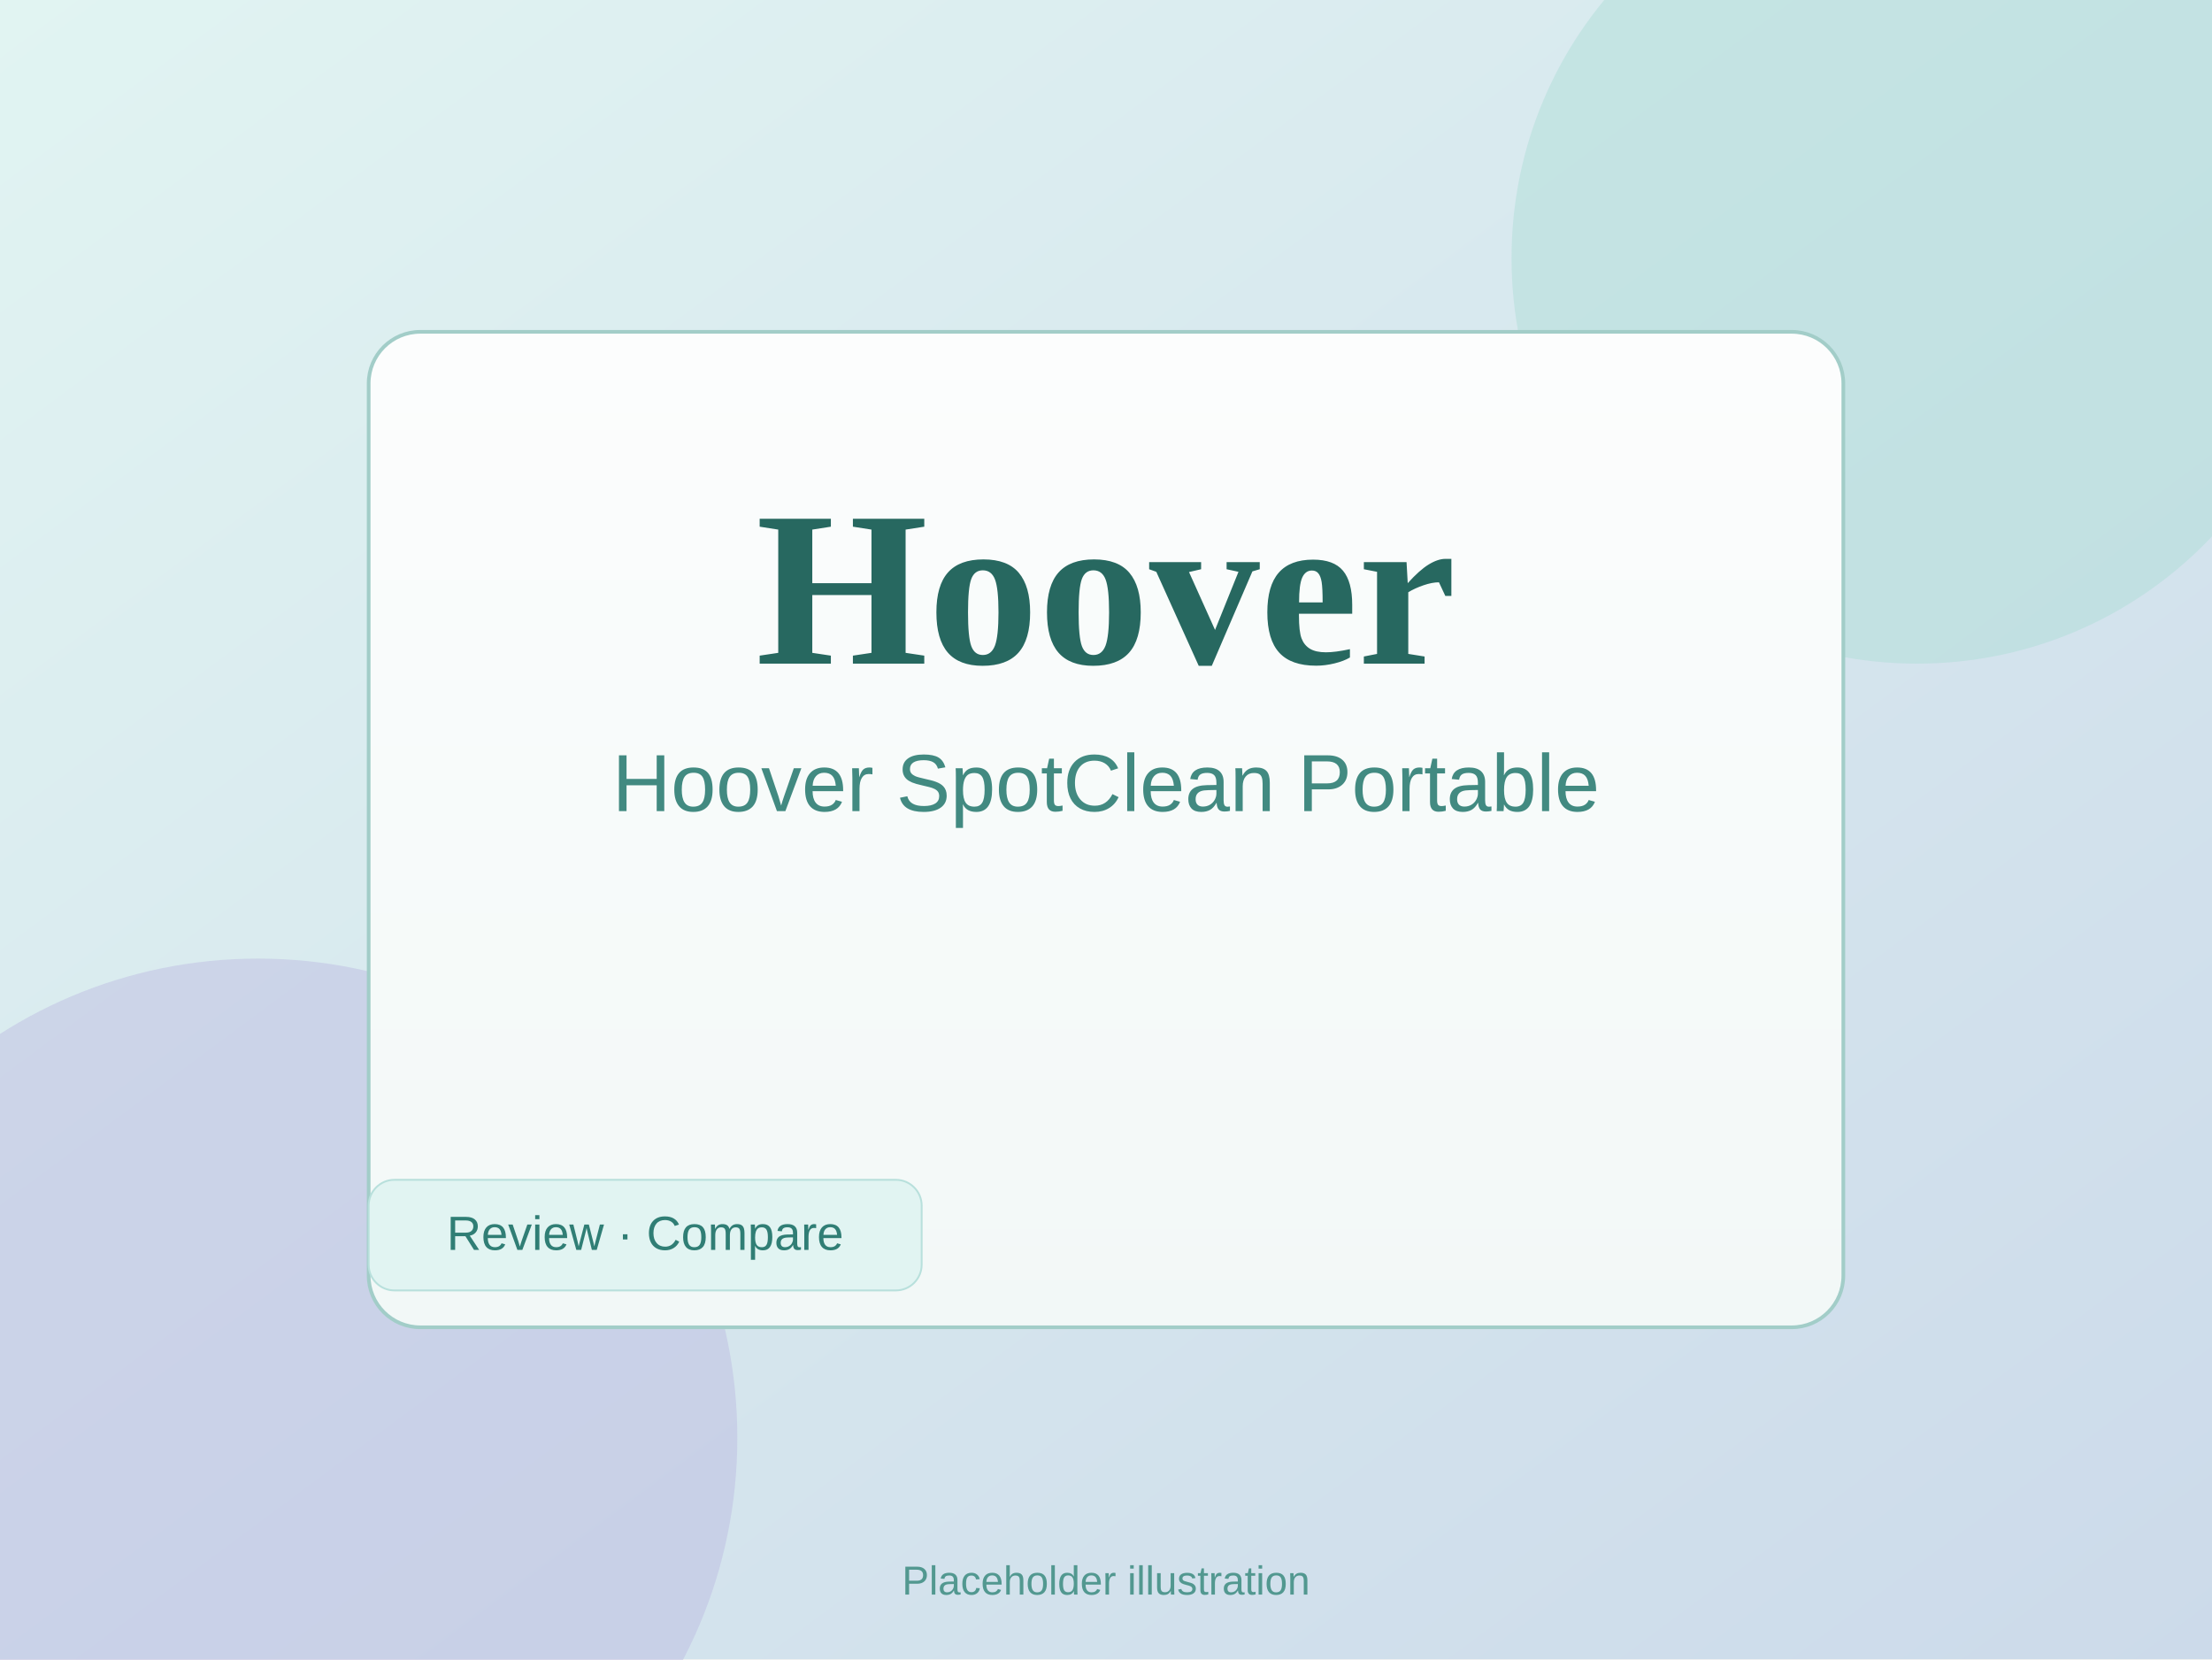
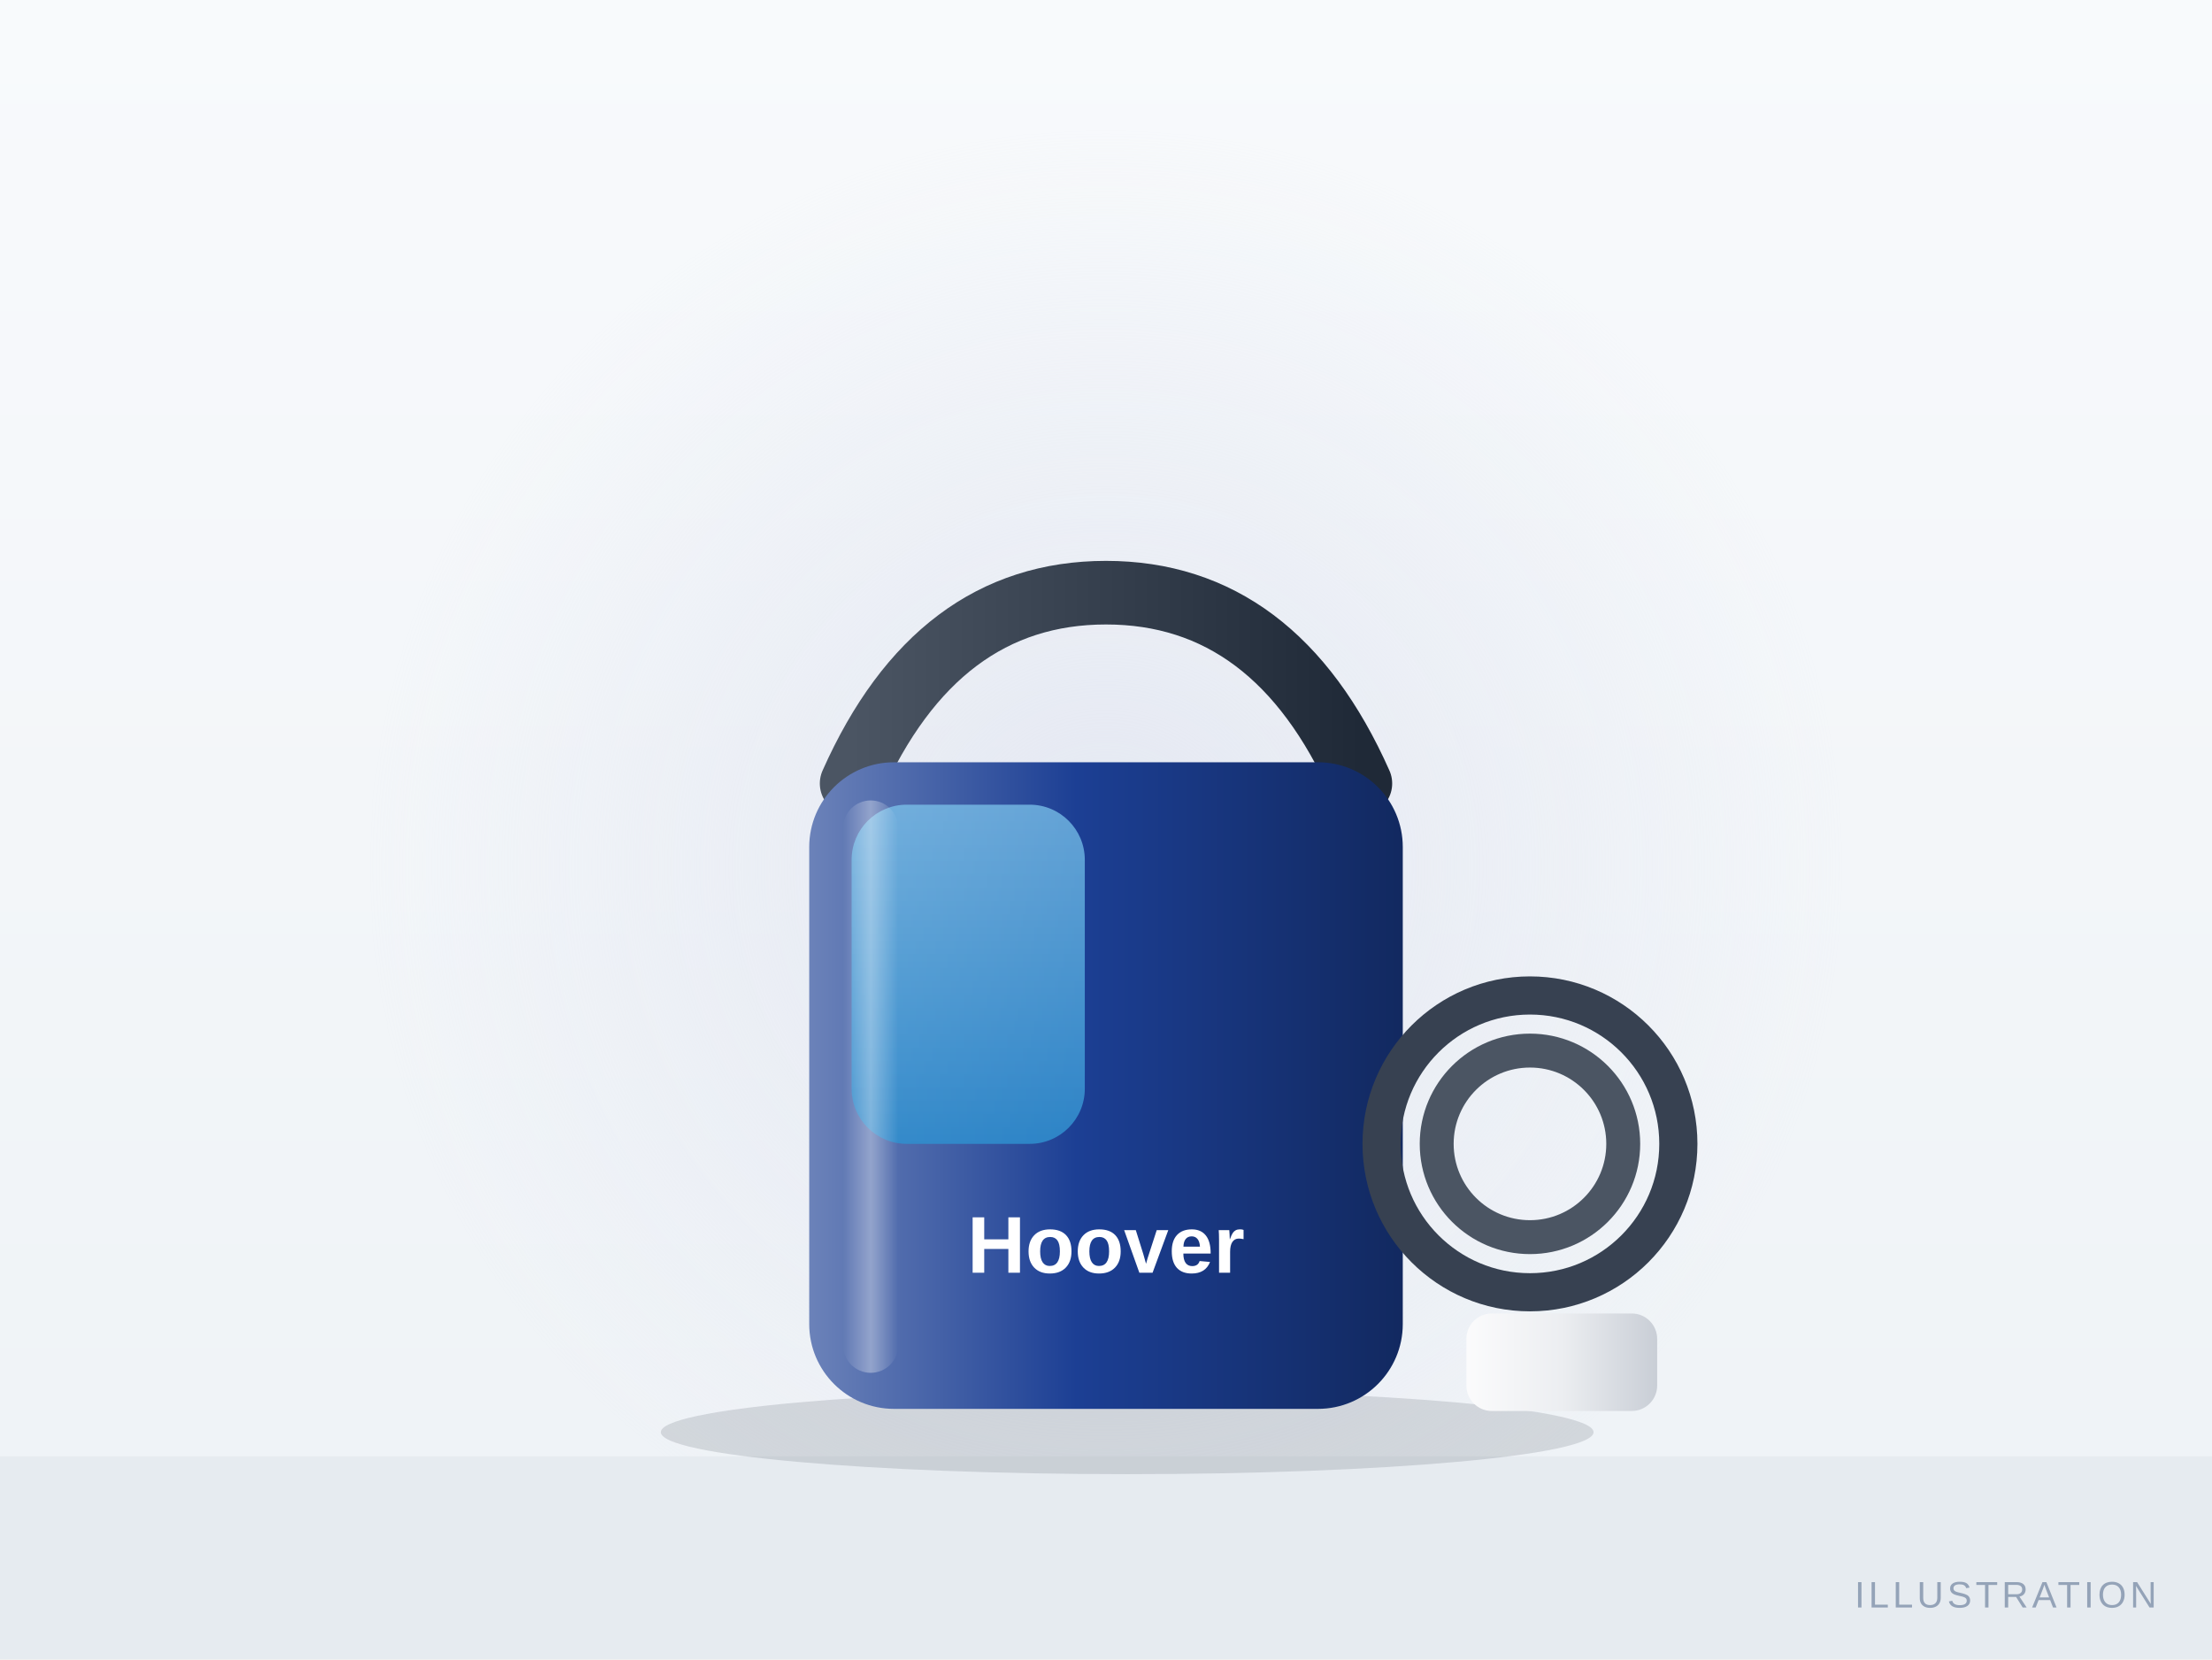
- <svg xmlns="http://www.w3.org/2000/svg" width="1200" height="900" viewBox="0 0 1200 900" role="img" aria-label="Hoover SpotClean Portable — placeholder image">
+ <svg xmlns="http://www.w3.org/2000/svg" width="1200" height="900" viewBox="0 0 1200 900" role="img" aria-label="Illustration of the Hoover SpotClean Portable">
  <defs>
-     <linearGradient id="bg" x1="0" y1="0" x2="1" y2="1">
-       <stop offset="0" stop-color="hsl(173, 48%, 92%)" />
-       <stop offset="1" stop-color="hsl(213, 42%, 86%)" />
+     <linearGradient id="g-bg" x1="0" y1="0" x2="0" y2="1">
+       <stop offset="0" stop-color="#f8fafc" />
+       <stop offset="1" stop-color="#eef2f6" />
    </linearGradient>
-     <linearGradient id="card" x1="0" y1="0" x2="0" y2="1">
-       <stop offset="0" stop-color="hsl(173, 34%, 99%)" />
-       <stop offset="1" stop-color="hsl(173, 30%, 96%)" />
+     <radialGradient id="g-halo" cx="0.5" cy="0.5" r="0.5">
+       <stop offset="0" stop-color="#e4e8f2" />
+       <stop offset="1" stop-color="#e4e8f2" stop-opacity="0" />
+     </radialGradient>
+     <linearGradient id="g-body" x1="0" y1="0" x2="1" y2="0">
+       <stop offset="0" stop-color="#6b82b9" />
+       <stop offset="0.45" stop-color="#1c3f94" />
+       <stop offset="1" stop-color="#122960" />
+     </linearGradient>
+     <linearGradient id="g-plastic" x1="0" y1="0" x2="1" y2="0">
+       <stop offset="0" stop-color="#fbfbfc" />
+       <stop offset="0.5" stop-color="#eceef1" />
+       <stop offset="1" stop-color="#c9ced6" />
+     </linearGradient>
+     <linearGradient id="g-dark" x1="0" y1="0" x2="1" y2="0">
+       <stop offset="0" stop-color="#4b5563" />
+       <stop offset="1" stop-color="#1f2937" />
+     </linearGradient>
+     <linearGradient id="g-metal" x1="0" y1="0" x2="1" y2="0">
+       <stop offset="0" stop-color="#f3f4f6" />
+       <stop offset="0.5" stop-color="#a7adb7" />
+       <stop offset="1" stop-color="#d7dbe0" />
+     </linearGradient>
+     <linearGradient id="g-clear" x1="0" y1="0" x2="1" y2="0">
+       <stop offset="0" stop-color="#ffffff" stop-opacity="0.85" />
+       <stop offset="1" stop-color="#e4e8f2" stop-opacity="0.55" />
+     </linearGradient>
+     <linearGradient id="g-water" x1="0" y1="0" x2="0" y2="1">
+       <stop offset="0" stop-color="#7cc4ec" stop-opacity="0.75" />
+       <stop offset="1" stop-color="#2f8fcf" stop-opacity="0.85" />
+     </linearGradient>
+     <linearGradient id="g-shine" x1="0" y1="0" x2="1" y2="0">
+       <stop offset="0" stop-color="#ffffff" stop-opacity="0" />
+       <stop offset="0.5" stop-color="#ffffff" stop-opacity="0.35" />
+       <stop offset="1" stop-color="#ffffff" stop-opacity="0" />
    </linearGradient>
  </defs>
-   <rect width="1200" height="900" fill="url(#bg)" />
-   <circle cx="1040" cy="140" r="220" fill="hsl(173, 40%, 78%)" opacity="0.5" />
-   <circle cx="140" cy="780" r="260" fill="hsl(243, 40%, 80%)" opacity="0.45" />
-   <rect x="200" y="180" rx="28" width="800" height="540" fill="url(#card)" stroke="hsl(173, 30%, 72%)" stroke-width="2" />
-   <text x="600" y="360" text-anchor="middle" font-family="Georgia, 'Times New Roman', serif" font-size="120" font-weight="700" fill="hsl(173, 45%, 28%)">Hoover</text>
-   <text x="600" y="440" text-anchor="middle" font-family="Arial, Helvetica, sans-serif" font-size="44" fill="hsl(173, 35%, 40%)">Hoover SpotClean Portable</text>
-   <rect x="200" y="640" rx="14" width="300" height="60" fill="hsl(173, 45%, 92%)" stroke="hsl(173, 40%, 80%)" />
-   <text x="350" y="678" text-anchor="middle" font-family="Arial, Helvetica, sans-serif" font-size="26" fill="hsl(173, 45%, 34%)">Review · Compare</text>
-   <text x="600" y="865" text-anchor="middle" font-family="Arial, Helvetica, sans-serif" font-size="22" fill="hsl(173, 30%, 46%)">Placeholder illustration</text>
+   <rect width="1200" height="900" fill="url(#g-bg)" />
+   <circle cx="600" cy="470" r="400" fill="url(#g-halo)" />
+   <rect x="0" y="790" width="1200" height="110" fill="#e6ebf0" />
+   <g transform="translate(600 770) scale(1.15) translate(-600 -770)">
+     <ellipse cx="610" cy="776" rx="220" ry="19.8" fill="#0f172a" opacity="0.13" />
+     <path d="M480 470 Q520 380 600 380 Q680 380 720 470" stroke="url(#g-dark)" stroke-width="30" fill="none" stroke-linecap="round" />
+     <rect x="460" y="460" width="280" height="305" rx="40" fill="url(#g-body)" />
+     <rect x="480" y="480" width="110" height="160" rx="26" fill="url(#g-water)" />
+     <rect x="476" y="478" width="26" height="270" rx="13" fill="url(#g-shine)" />
+     <circle cx="800" cy="640" r="70" fill="none" stroke="#374151" stroke-width="18" />
+     <circle cx="800" cy="640" r="44" fill="none" stroke="#4b5563" stroke-width="16" />
+     <rect x="770" y="720" width="90" height="46" rx="12" fill="url(#g-plastic)" />
+     <text x="600" y="690" text-anchor="middle" dominant-baseline="middle" font-family="Arial, Helvetica, sans-serif" font-weight="700" font-size="38.0" fill="#ffffff">Hoover</text>
+   </g>
+   <text x="1170" y="872" text-anchor="end" font-family="Arial, Helvetica, sans-serif" font-size="20" letter-spacing="2" fill="#94a3b8">ILLUSTRATION</text>
</svg>
